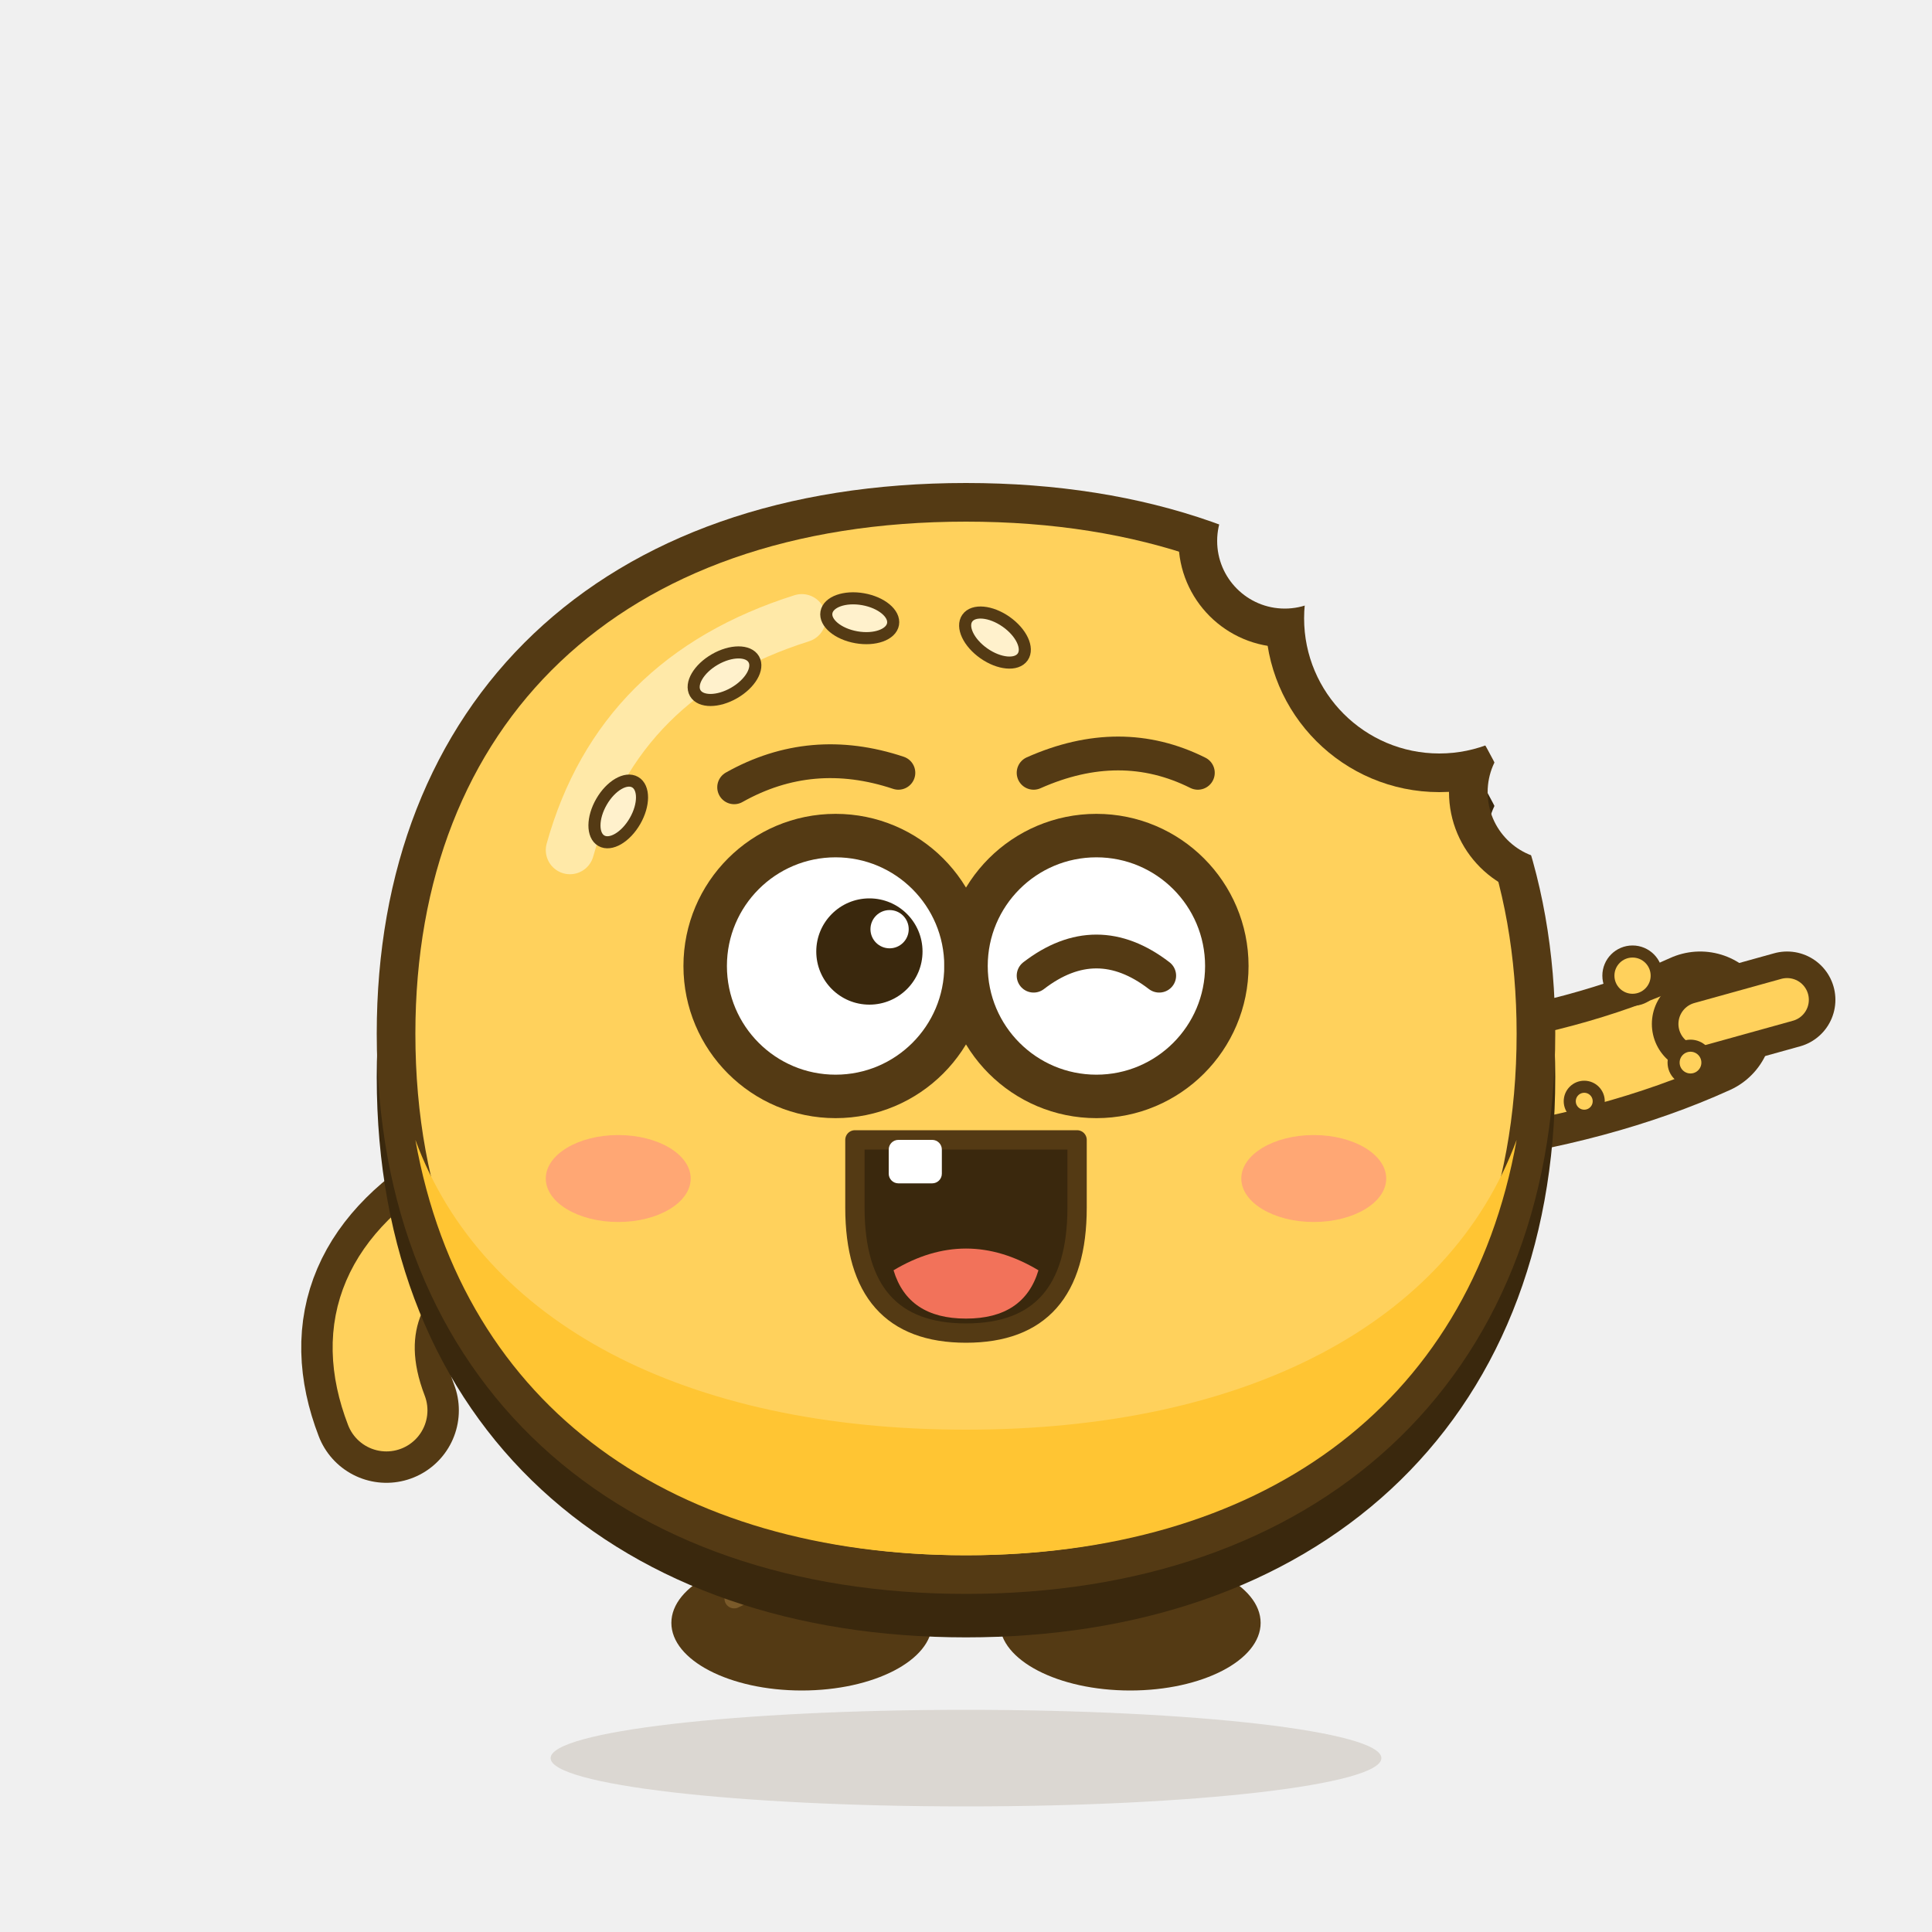
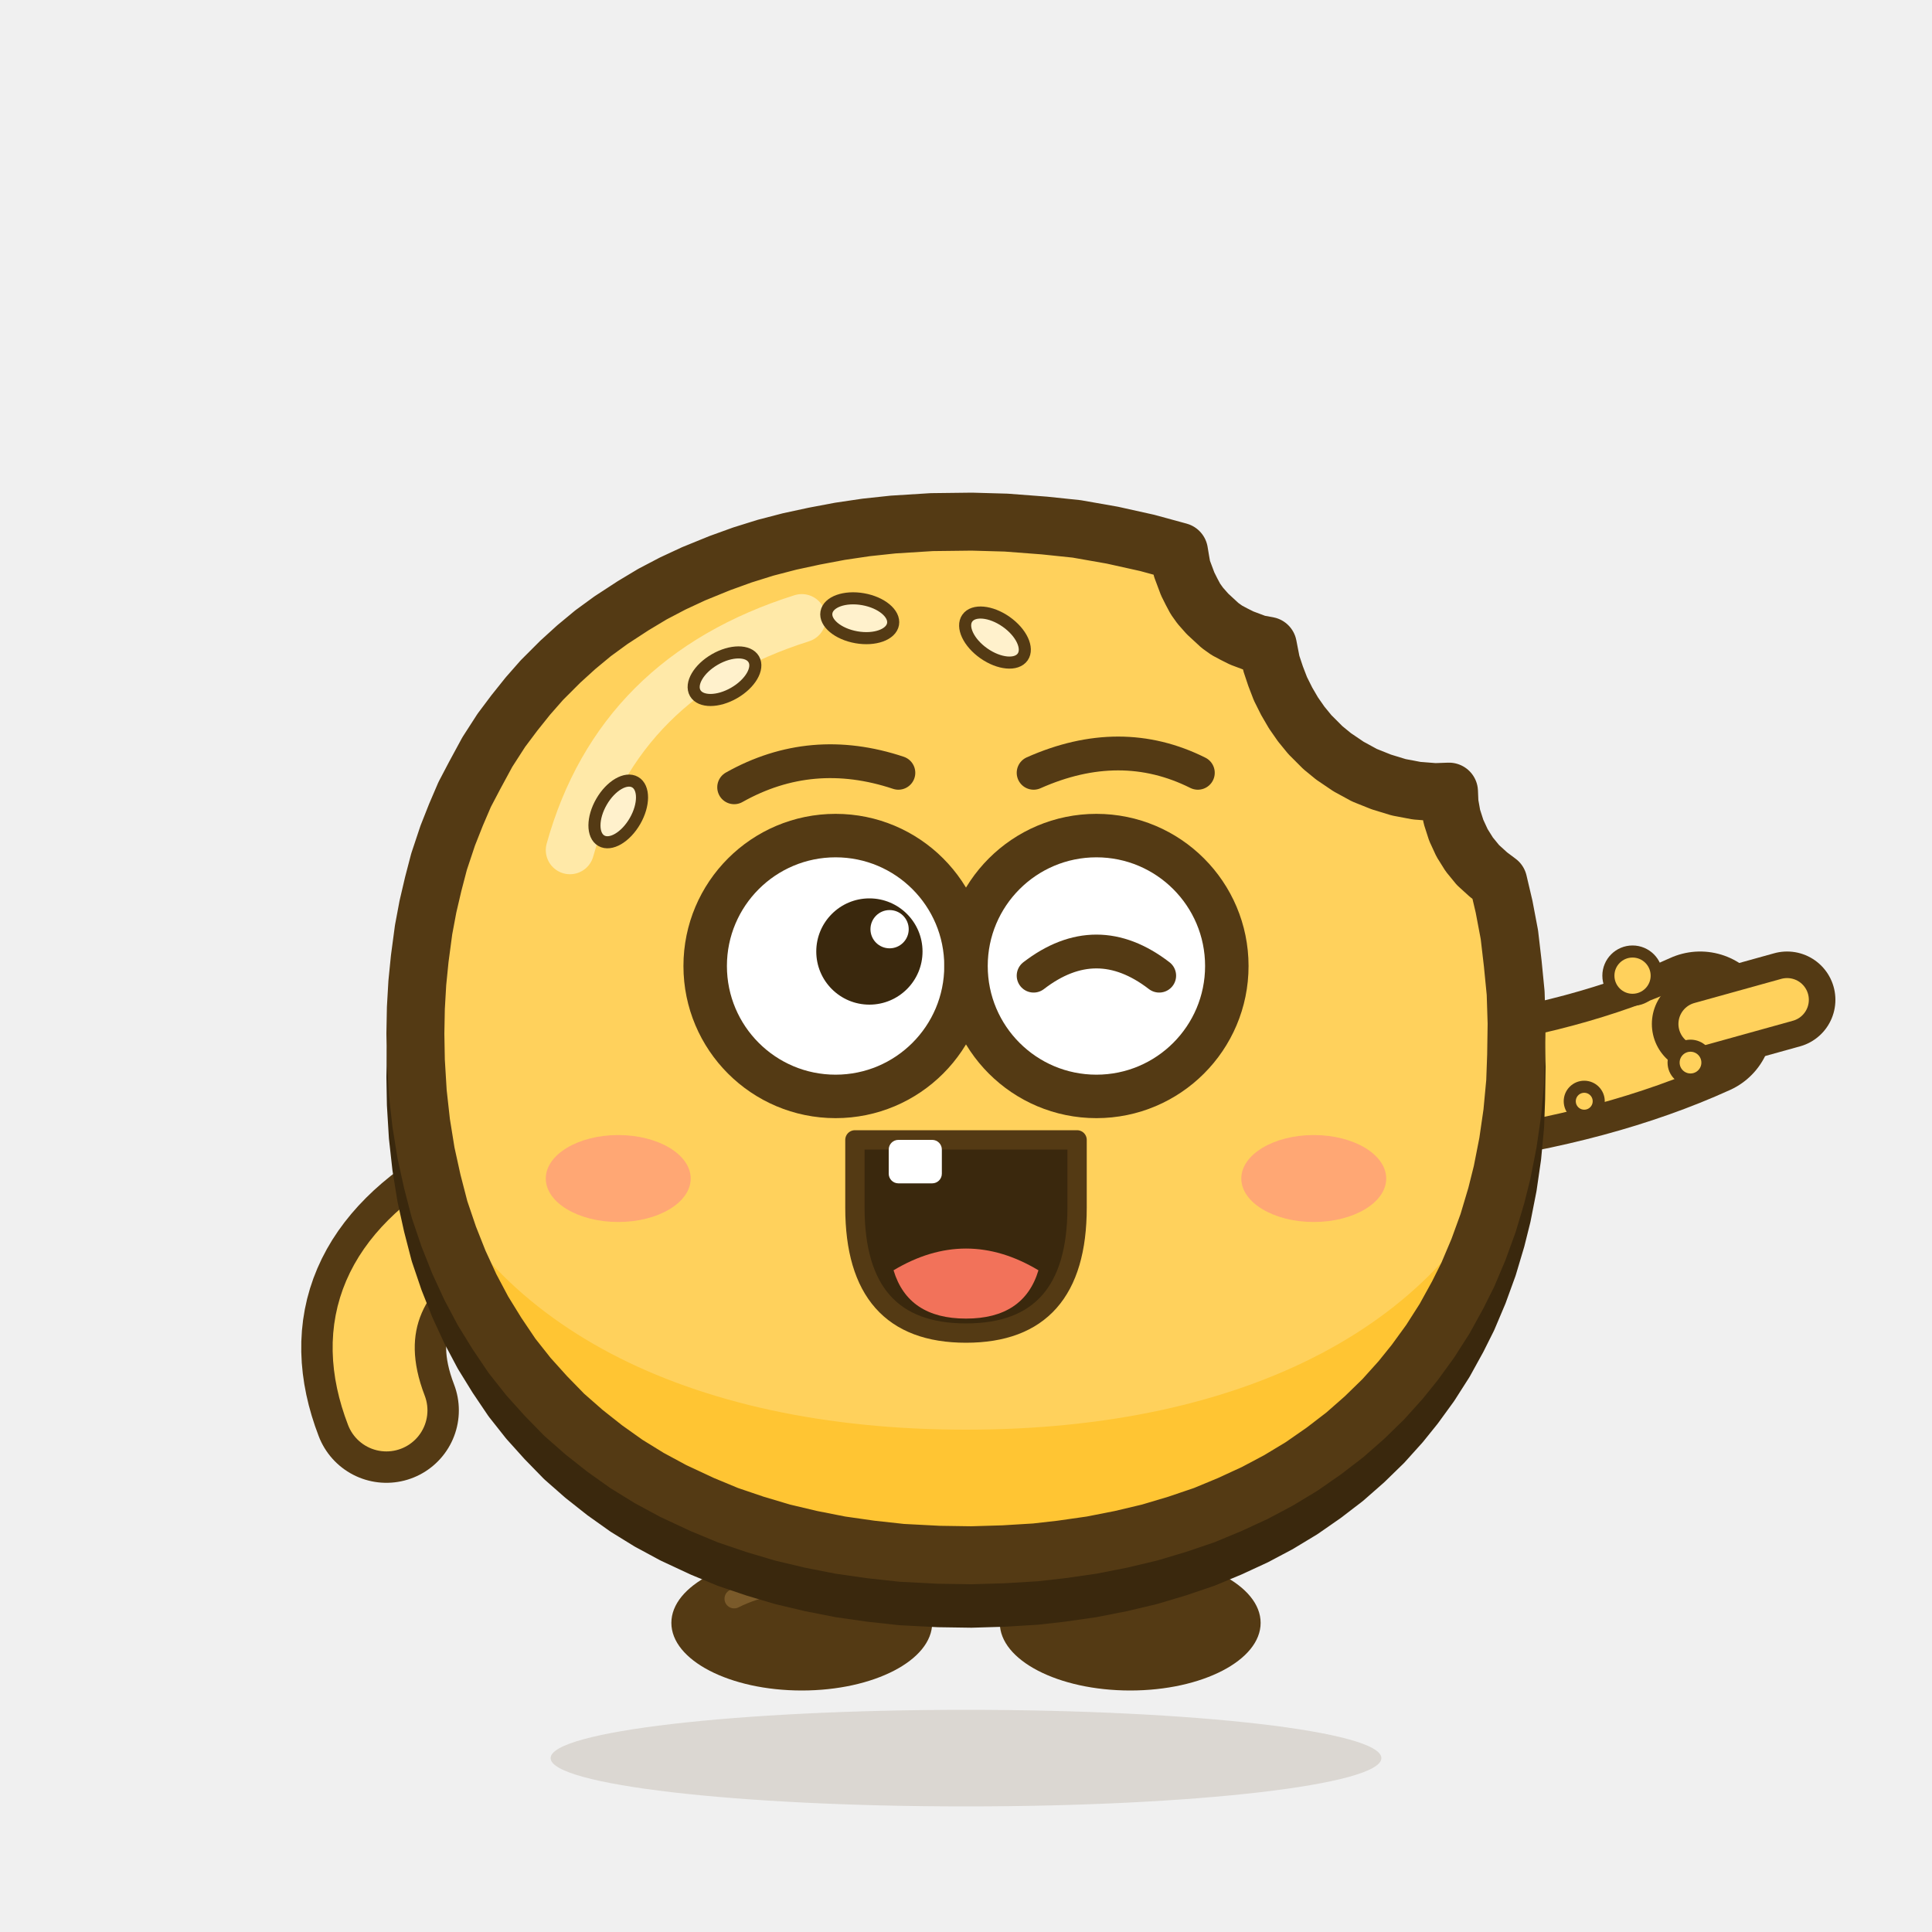
<svg xmlns="http://www.w3.org/2000/svg" viewBox="0 0 400 400" width="400" height="400" role="img" aria-label="Didu pointing">
-   <defs>
-     <mask id="didu-point-o" maskUnits="userSpaceOnUse" x="0" y="0" width="400" height="400">
-       <rect width="400" height="400" fill="#fff" />
-       <circle cx="298" cy="128" r="28" fill="#000" />
-       <circle cx="266" cy="112" r="14" fill="#000" />
-       <circle cx="322" cy="164" r="14" fill="#000" />
-     </mask>
-     <mask id="didu-point-i" maskUnits="userSpaceOnUse" x="0" y="0" width="400" height="400">
-       <rect width="400" height="400" fill="#fff" />
-       <circle cx="298" cy="128" r="36" fill="#000" />
-       <circle cx="266" cy="112" r="22" fill="#000" />
-       <circle cx="322" cy="164" r="22" fill="#000" />
-     </mask>
-   </defs>
  <ellipse cx="200" cy="364" rx="86" ry="10" fill="#543A14" opacity=".14" />
  <ellipse cx="166" cy="336" rx="27" ry="14" fill="#543A14" />
  <ellipse cx="234" cy="336" rx="27" ry="14" fill="#543A14" />
  <path d="M152 331 Q160 327 170 328" fill="none" stroke="#7A5A2A" stroke-width="4" stroke-linecap="round" stroke-linejoin="round" />
  <path d="M220 331 Q228 327 238 328" fill="none" stroke="#7A5A2A" stroke-width="4" stroke-linecap="round" stroke-linejoin="round" />
  <path d="M98 250 Q70 266 80 292" fill="none" stroke="#543A14" stroke-width="30" stroke-linecap="round" stroke-linejoin="round" />
  <path d="M98 250 Q70 266 80 292" fill="none" stroke="#FFD15C" stroke-width="17" stroke-linecap="round" stroke-linejoin="round" />
  <path d="M300 226 Q330 222 352 212" fill="none" stroke="#543A14" stroke-width="30" stroke-linecap="round" stroke-linejoin="round" />
  <path d="M300 226 Q330 222 352 212" fill="none" stroke="#FFD15C" stroke-width="17" stroke-linecap="round" stroke-linejoin="round" />
  <path d="M352 212 L370 207" fill="none" stroke="#543A14" stroke-width="20" stroke-linecap="round" stroke-linejoin="round" />
  <path d="M352 212 L370 207" fill="none" stroke="#FFD15C" stroke-width="9" stroke-linecap="round" stroke-linejoin="round" />
-   <g transform="translate(0 9)" mask="url(#didu-point-o)">
-     <path d="M200 108 C272 108 314 150 314 214 C314 282 268 322 200 322 C132 322 86 282 86 214 C86 150 128 108 200 108 Z" fill="#3A280D" stroke="#3A280D" stroke-width="16" stroke-linejoin="round" />
-   </g>
-   <path d="M200 108 C272 108 314 150 314 214 C314 282 268 322 200 322 C132 322 86 282 86 214 C86 150 128 108 200 108 Z" fill="#543A14" stroke="#543A14" stroke-width="16" stroke-linejoin="round" mask="url(#didu-point-o)" />
-   <g mask="url(#didu-point-i)">
-     <path d="M200 108 C272 108 314 150 314 214 C314 282 268 322 200 322 C132 322 86 282 86 214 C86 150 128 108 200 108 Z" fill="#FFD15C" />
-     <path d="M86 236 C96 292 140 322 200 322 C260 322 304 292 314 236 C300 274 258 296 200 296 C142 296 100 274 86 236 Z" fill="#FFC533" />
-     <path d="M118 176 Q128 140 166 128" fill="none" stroke="#FFE9A8" stroke-width="10" stroke-linecap="round" stroke-linejoin="round" />
-   </g>
+   <path d="M86 214L86.1 208.7L86.4 203.5L86.9 198.5L87.7 192.5L88.6 187.7L89.7 183L90.9 178.4L92.7 173L94.4 168.7L96.2 164.5L98.3 160.5L100.9 155.7L103.8 151.2L106.5 147.6L109.3 144.1L112.2 140.8L116 137L119.3 134L122.8 131.1L126.5 128.4L131.1 125.4L135.1 123L139.3 120.8L143.6 118.8L149 116.6L153.7 114.9L158.5 113.4L163.5 112.1L168.6 111L173.9 110L179.3 109.2L184.9 108.6L192.9 108.1L201.2 108L208.3 108.2L216.2 108.8L222.9 109.5L230.3 110.8L237.5 112.4L244.1 114.2L244.4 116L244.7 117.7L245.3 119.3L245.9 120.9L246.7 122.5L247.5 124L248.5 125.4L250 127.1L251.3 128.3L252.6 129.5L254 130.5L255.5 131.3L257.1 132.1L258.7 132.7L260.3 133.3L262.5 133.7L263.2 137.3L264.1 140L265.1 142.6L266.4 145.2L267.8 147.6L269.4 149.9L271.2 152.1L273.9 154.8L276.1 156.6L279.2 158.7L282.5 160.5L286 161.9L289.6 163L293.3 163.7L297.1 164L300 163.9L300.1 166.3L300.6 169.1L301.5 171.9L302.7 174.5L304.2 176.9L306 179.1L308.2 181.1L310.2 182.6L311.4 187.7L312.5 193.5L313.2 199.5L313.8 205.6L314 211.9L313.9 218.5L313.7 224L313.1 230.4L312.2 236.6L311 242.7L309.8 247.5L308.1 253.2L306.1 258.7L303.9 263.9L301.8 268.1L299.1 273L296.1 277.7L292.9 282.1L290 285.7L286.4 289.7L282.5 293.5L278.4 297.1L274.1 300.4L269.5 303.6L264.7 306.5L259.8 309.1L254.6 311.5L249.3 313.7L243.7 315.6L238 317.3L232.1 318.7L226 319.9L219.7 320.8L214.4 321.4L207.8 321.8L201.1 322L194.4 321.9L186.7 321.5L180.3 320.8L174 319.9L167.9 318.7L162 317.3L156.3 315.6L150.7 313.7L145.4 311.5L139.4 308.7L134.4 306L129.7 303.1L125.2 299.9L120.9 296.5L116.8 292.9L113 289L109.4 285L106 280.7L102.9 276.1L100 271.4L97.4 266.5L95 261.3L92.9 256L91 250.4L89.5 244.6L88.2 238.7L87.2 232.5L86.5 226.2L86.1 219.6Z" transform="translate(0 9)" fill="#3A280D" stroke="#3A280D" stroke-width="12" stroke-linejoin="round" />
+   <path d="M86 214L86.1 208.7L86.4 203.5L86.9 198.5L87.7 192.5L88.6 187.7L89.7 183L90.9 178.4L92.7 173L94.4 168.7L96.2 164.5L98.3 160.5L100.9 155.7L103.8 151.2L106.5 147.6L109.3 144.1L112.2 140.8L116 137L119.3 134L122.8 131.1L126.5 128.4L131.1 125.4L135.1 123L139.3 120.8L143.6 118.8L149 116.6L153.7 114.9L158.5 113.4L163.5 112.1L168.6 111L173.9 110L179.3 109.2L184.9 108.6L192.9 108.1L201.2 108L208.3 108.2L216.2 108.8L222.9 109.5L230.3 110.8L237.5 112.4L244.1 114.2L244.4 116L244.7 117.7L245.3 119.3L245.9 120.9L246.7 122.5L247.5 124L248.5 125.4L250 127.1L251.3 128.3L252.6 129.5L254 130.5L255.5 131.3L257.1 132.1L258.7 132.7L260.3 133.3L262.5 133.7L263.2 137.3L264.1 140L265.1 142.6L266.4 145.2L267.8 147.6L269.4 149.9L271.2 152.1L273.9 154.8L276.1 156.6L279.2 158.7L282.5 160.5L286 161.9L289.6 163L293.3 163.7L297.1 164L300 163.9L300.1 166.3L300.6 169.1L301.5 171.9L302.7 174.5L304.2 176.9L306 179.1L308.2 181.1L310.2 182.6L311.4 187.7L312.5 193.5L313.2 199.5L313.8 205.6L314 211.9L313.9 218.5L313.7 224L313.1 230.4L312.2 236.6L311 242.7L309.8 247.5L308.1 253.2L306.1 258.7L303.9 263.9L301.8 268.1L299.1 273L296.1 277.7L292.9 282.1L290 285.7L286.4 289.7L282.5 293.5L278.4 297.1L274.1 300.4L269.5 303.6L264.7 306.5L259.8 309.1L254.6 311.5L249.3 313.7L243.7 315.6L238 317.3L232.1 318.7L226 319.9L219.7 320.8L214.4 321.4L207.8 321.8L201.1 322L194.4 321.9L186.7 321.5L180.3 320.8L174 319.9L167.9 318.7L162 317.3L156.3 315.6L150.7 313.7L145.4 311.5L139.4 308.7L134.4 306L129.7 303.1L125.2 299.9L120.9 296.5L116.8 292.9L113 289L109.4 285L106 280.7L102.9 276.1L100 271.4L97.4 266.5L95 261.3L92.9 256L91 250.4L89.5 244.6L88.2 238.7L87.2 232.5L86.5 226.2L86.1 219.6Z" fill="#FFD15C" />
+   <path d="M86 236 C96 292 140 322 200 322 C260 322 304 292 314 236 C300 274 258 296 200 296 C142 296 100 274 86 236 Z" fill="#FFC533" />
+   <path d="M118 176 Q128 140 166 128" fill="none" stroke="#FFE9A8" stroke-width="10" stroke-linecap="round" stroke-linejoin="round" />
+   <path d="M86 214L86.1 208.7L86.4 203.5L86.9 198.5L87.7 192.5L88.6 187.7L89.7 183L90.9 178.4L92.7 173L94.4 168.7L96.2 164.5L98.3 160.5L100.9 155.7L103.8 151.2L106.5 147.6L109.3 144.1L112.2 140.8L116 137L119.3 134L122.8 131.1L126.5 128.4L131.1 125.4L135.1 123L139.3 120.8L143.6 118.8L149 116.6L153.7 114.9L158.5 113.4L163.5 112.1L168.6 111L173.9 110L179.3 109.2L184.9 108.6L192.9 108.1L201.2 108L208.3 108.2L216.2 108.8L222.9 109.5L230.3 110.8L237.5 112.4L244.1 114.2L244.4 116L244.7 117.7L245.3 119.3L245.9 120.9L246.7 122.5L247.5 124L248.5 125.4L250 127.1L251.3 128.3L252.6 129.5L254 130.5L255.5 131.3L257.1 132.1L258.7 132.7L260.3 133.3L262.5 133.7L263.2 137.3L264.1 140L265.1 142.6L266.4 145.2L267.8 147.6L269.4 149.9L271.2 152.1L273.9 154.8L276.1 156.6L279.2 158.7L282.5 160.5L286 161.9L289.6 163L293.3 163.7L297.1 164L300 163.9L300.1 166.3L300.6 169.1L301.5 171.9L302.7 174.5L304.2 176.9L306 179.1L308.2 181.1L310.2 182.6L311.4 187.7L312.5 193.5L313.2 199.5L313.8 205.6L314 211.9L313.9 218.5L313.7 224L313.1 230.4L312.2 236.6L311 242.7L309.8 247.5L308.1 253.2L306.1 258.7L303.9 263.9L301.8 268.1L299.1 273L296.1 277.7L292.9 282.1L290 285.7L286.4 289.7L282.5 293.5L278.4 297.1L274.1 300.4L269.5 303.6L264.7 306.5L259.8 309.1L254.6 311.5L249.3 313.7L243.7 315.6L238 317.3L232.1 318.7L226 319.9L219.7 320.8L214.4 321.4L207.8 321.8L201.1 322L194.4 321.9L186.7 321.5L180.3 320.8L174 319.9L167.9 318.7L162 317.3L156.3 315.6L150.7 313.7L145.4 311.5L139.4 308.7L134.4 306L129.7 303.1L125.2 299.9L120.9 296.5L116.8 292.9L113 289L109.4 285L106 280.7L102.9 276.1L100 271.4L97.4 266.5L95 261.3L92.9 256L91 250.4L89.5 244.6L88.2 238.7L87.2 232.5L86.5 226.2L86.1 219.6Z" fill="none" stroke="#543A14" stroke-width="12" stroke-linejoin="round" />
  <ellipse cx="150" cy="140" rx="7" ry="4" fill="#FFF1CC" stroke="#543A14" stroke-width="2.5" transform="rotate(-30 150 140)" />
  <ellipse cx="178" cy="128" rx="7" ry="4" fill="#FFF1CC" stroke="#543A14" stroke-width="2.5" transform="rotate(10 178 128)" />
  <ellipse cx="128" cy="168" rx="7" ry="4" fill="#FFF1CC" stroke="#543A14" stroke-width="2.5" transform="rotate(-60 128 168)" />
  <ellipse cx="206" cy="132" rx="7" ry="4" fill="#FFF1CC" stroke="#543A14" stroke-width="2.5" transform="rotate(35 206 132)" />
  <circle cx="338" cy="202" r="5" fill="#FFD15C" stroke="#543A14" stroke-width="2.5" />
  <circle cx="350" cy="220" r="3.5" fill="#FFD15C" stroke="#543A14" stroke-width="2.5" />
  <circle cx="328" cy="228" r="3" fill="#FFD15C" stroke="#543A14" stroke-width="2.5" />
  <circle cx="173" cy="200" r="27" fill="#FFFFFF" stroke="#543A14" stroke-width="9" />
  <circle cx="227" cy="200" r="27" fill="#FFFFFF" stroke="#543A14" stroke-width="9" />
  <circle cx="180" cy="197" r="11" fill="#3A280D" />
  <circle cx="184.18" cy="192.38" r="3.96" fill="#FFFFFF" />
  <path d="M214 202 Q227 192 240 202" fill="none" stroke="#543A14" stroke-width="7" stroke-linecap="round" stroke-linejoin="round" />
  <path d="M152 163 Q168 154 186 160" fill="none" stroke="#543A14" stroke-width="7" stroke-linecap="round" stroke-linejoin="round" />
  <path d="M214 160 Q232 152 248 160" fill="none" stroke="#543A14" stroke-width="7" stroke-linecap="round" stroke-linejoin="round" />
  <ellipse cx="128" cy="244" rx="15" ry="9" fill="#FF9C7A" opacity=".8" />
  <ellipse cx="272" cy="244" rx="15" ry="9" fill="#FF9C7A" opacity=".8" />
  <path d="M177 236 H223 V250 Q223 276 200 276 Q177 276 177 250 Z" fill="#3A280D" stroke="#543A14" stroke-width="4" stroke-linejoin="round" />
  <rect x="184" y="236" width="11" height="9" rx="2" fill="#FFFFFF" />
  <path d="M185 263 Q200 254 215 263 Q212 273 200 273 Q188 273 185 263 Z" fill="#F2725A" />
</svg>
